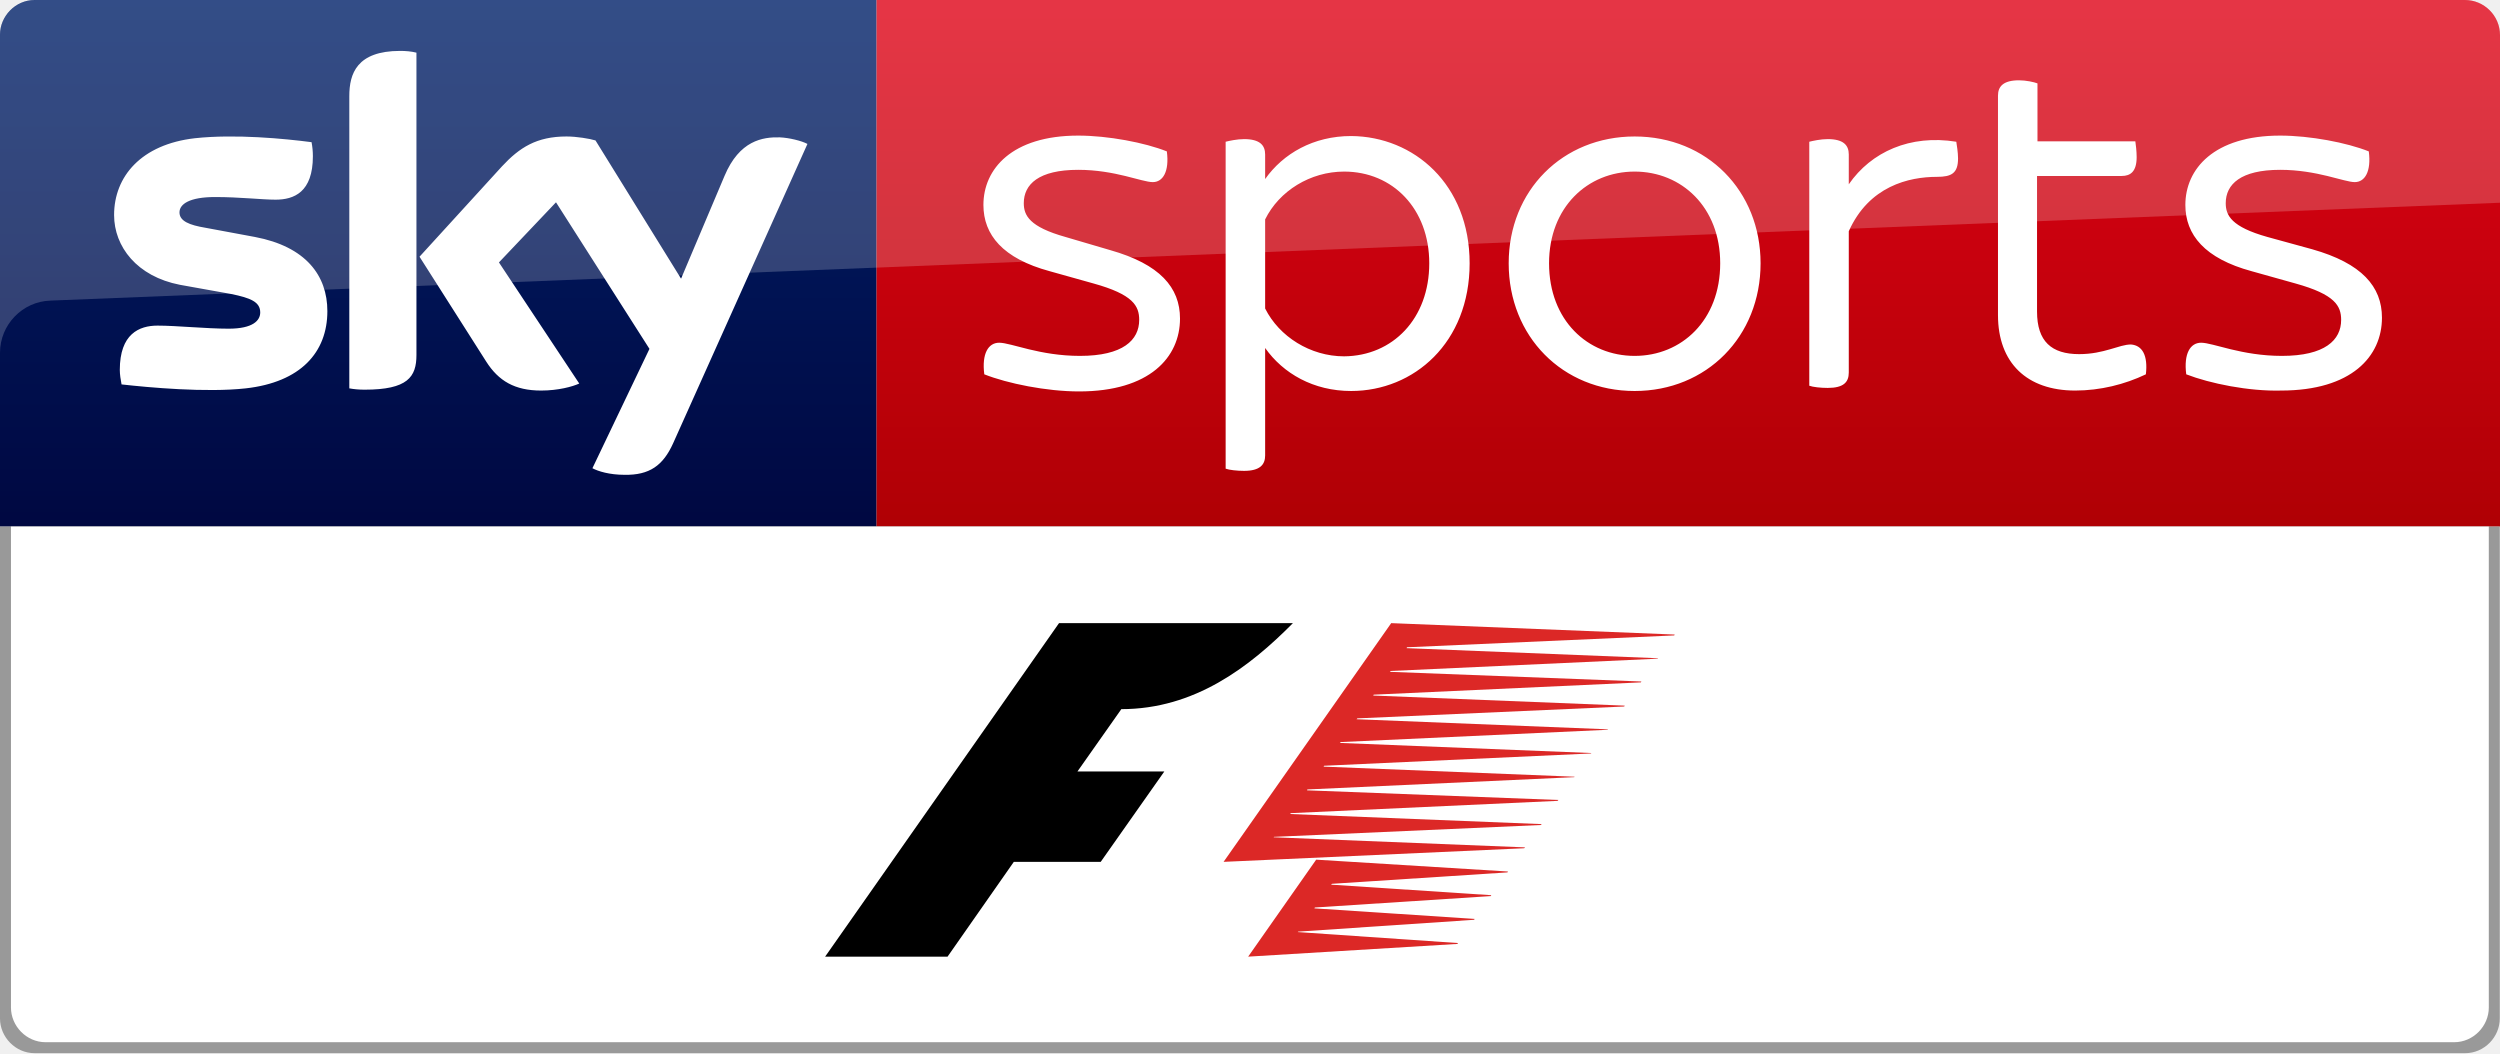
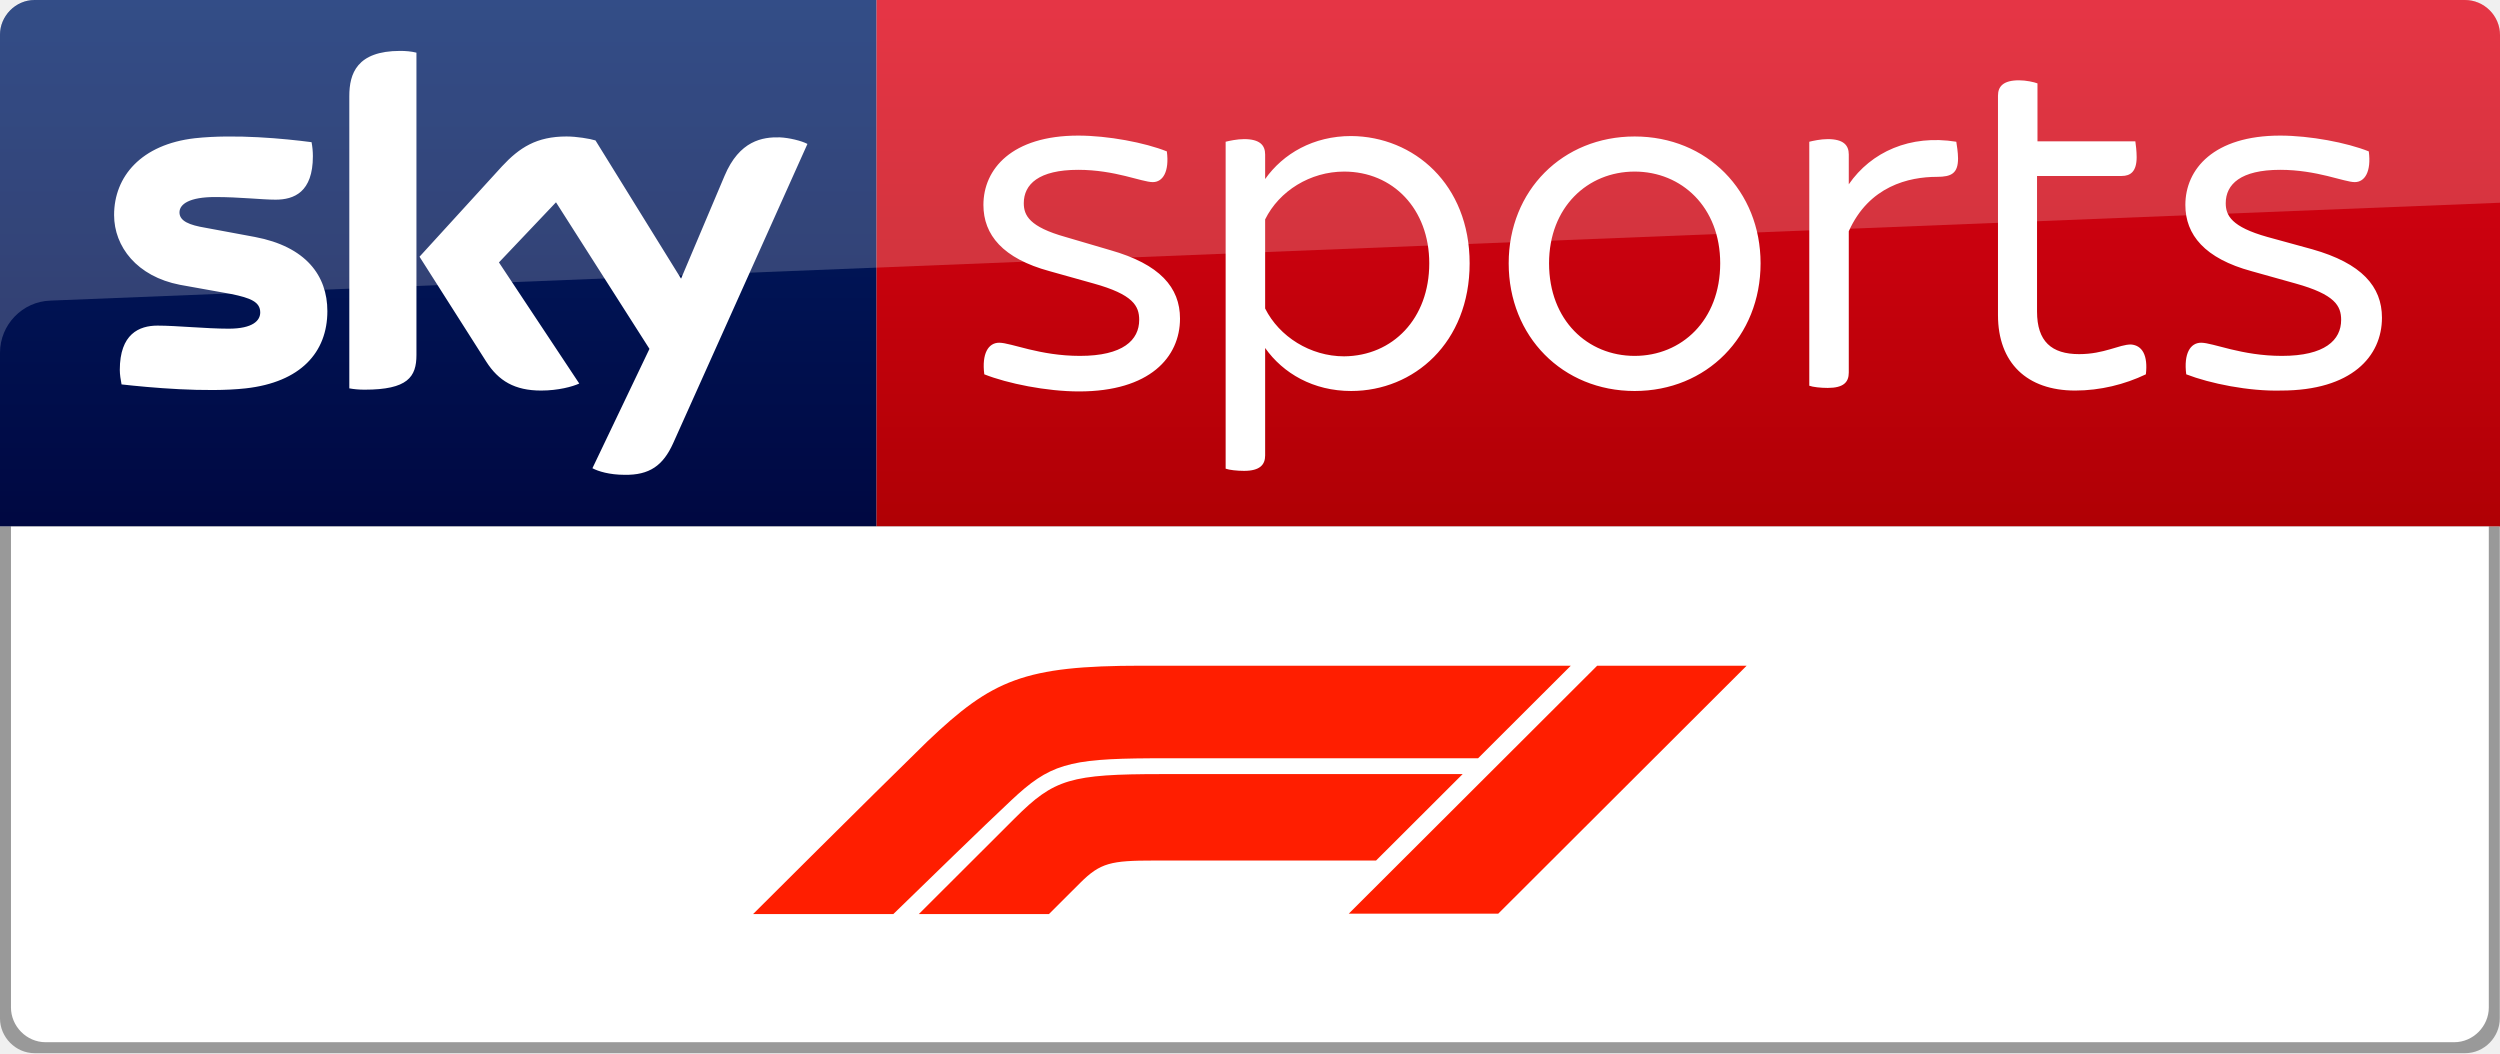
<svg xmlns="http://www.w3.org/2000/svg" id="svg20" width="569.7" height="240" version="1.1" viewBox="0 0 569.7 240">
  <linearGradient id="a" x1="-8600.5" x2="-8600.5" y1="-4719.1" y2="-4553.4" gradientTransform="rotate(180 -4107.9 -2290.2)" gradientUnits="userSpaceOnUse">
    <stop id="stop2" stop-color="#a80002" offset="0" />
    <stop id="stop4" stop-color="#ea021a" offset="1" />
  </linearGradient>
  <path id="path7" d="m199.7 0h362c4.4 0 8 3.6 8 8v112h-370z" fill="url(#a)" />
  <linearGradient id="b" x1="99.851" x2="99.851" y1="138.67" y2="-27.096" gradientUnits="userSpaceOnUse">
    <stop id="stop9" stop-color="#00043b" offset="0" />
    <stop id="stop11" stop-color="#002672" offset="1" />
  </linearGradient>
  <path id="path14" d="M 199.7,120 H 0 V 7.9 C 0,3.7 3.5,0 7.9,0 h 191.8 z" fill="url(#b)" />
  <path id="path16" d="m8 0h553.7c4.4 0 8 3.6 8 8v38.2l-558.2 22.3c-6.4 0.2-11.5 5.5-11.5 11.9v-72.4c0-4.4 3.6-8 8-8z" fill="#fff" opacity=".2" />
  <path id="path18" d="m135 106.7c1.3 0.7 3.9 1.5 7.3 1.5 5.7 0.1 8.8-2.1 11.1-7.2l30.6-68.2c-1.3-0.7-4.1-1.4-6.3-1.5-3.9-0.1-9.2 0.7-12.6 8.8l-9.9 23.4-19.5-31.5c-1.3-0.4-4.3-0.9-6.6-0.9-6.8 0-10.7 2.5-14.7 6.8l-18.8 20.6 15.2 23.9c2.8 4.4 6.5 6.6 12.5 6.6 3.9 0 7.2-0.9 8.7-1.6l-18.3-27.6 13-13.7 21.3 33.4zm-40.1-25.8c0 5-2 7.9-11.8 7.9-1.3 0-2.4-0.1-3.5-0.3v-66.6c0-5.1 1.7-10.3 11.6-10.3 1.2 0 2.5 0.1 3.7 0.4zm-20.3-10c0 9.4-6.1 16.2-18.6 17.6-9 1-22.1-0.2-28.3-0.9-0.2-1-0.4-2.3-0.4-3.3 0-8.2 4.4-10.1 8.6-10.1 4.3 0 11.1 0.7 16.2 0.7 5.6 0 7.2-1.9 7.2-3.7 0-2.4-2.2-3.3-6.6-4.2l-11.7-2.1c-9.8-1.9-15-8.7-15-15.9 0-8.8 6.2-16.1 18.4-17.5 9.2-1 20.5 0.1 26.6 0.9 0.2 1.1 0.3 2.1 0.3 3.2 0 8.2-4.3 9.9-8.5 9.9-3.2 0-8.1-0.6-13.8-0.6-5.8 0-8.1 1.6-8.1 3.5 0 2 2.3 2.9 5.9 3.5l11.3 2.1c11.6 2.2 16.5 8.8 16.5 16.9m149.7 14.4c-0.6-4.7 0.9-7.2 3.4-7.2 2.7 0 9.2 3 18.4 3 9.8 0 13.5-3.6 13.5-8.2 0-3.2-1.4-5.8-10.4-8.3l-10-2.8c-10.7-2.9-15.1-8.3-15.1-15.1 0-8.2 6.5-15.8 21.6-15.8 6.8 0 15.2 1.6 20.2 3.6 0.6 4.6-0.9 7-3.2 7-2.5 0-8.6-2.8-17-2.8-9 0-12.4 3.3-12.4 7.6 0 2.8 1.3 5.4 9.5 7.7l10.2 3c11.3 3.2 15.9 8.5 15.9 15.6 0 8.8-6.9 16.6-23 16.6-7.4 0-16.3-1.8-21.6-3.9m110.6-25.3c0 18.1-12.7 29.1-27 29.1-8.6 0-15.5-4-19.6-9.8v24.5c0 2.1-1.2 3.5-4.8 3.5-1.6 0-3.4-0.2-4.2-0.5v-74.5c0.8-0.2 2.6-0.6 4.2-0.6 3.6 0 4.8 1.4 4.8 3.5v5.6c4.1-5.8 11-9.8 19.6-9.8 14.3 0.1 27 11 27 29m-9.2 0c0-12.4-8.3-20.9-19.4-20.9-7.7 0-14.8 4.4-18 10.9v20.3c3.2 6.4 10.3 10.9 18 10.9 11.1-0.1 19.4-8.6 19.4-21.2m18.1 0c0-16.6 12.3-28.9 28.7-28.9 16.5 0 28.7 12.4 28.7 28.9 0 16.7-12.3 29.1-28.7 29.1s-28.7-12.4-28.7-29.1m48.2 0c0-12.8-8.8-20.9-19.5-20.9s-19.5 8.1-19.5 20.9c0 13 8.8 21.1 19.5 21.1s19.5-8.1 19.5-21.1m54.2-23.9c0 3.4-1.5 4.2-4.8 4.2-6.4 0-15.5 2.1-20.1 12.4v32.2c0 2.2-1.2 3.5-4.8 3.5-1.6 0-3.4-0.2-4.2-0.5v-55.6c0.8-0.2 2.6-0.6 4.2-0.6 3.6 0 4.8 1.4 4.8 3.5v6.8c5.1-7.4 14-11.4 24.5-9.7 0.1 0.7 0.4 2.4 0.4 3.8m52 49.2c-0.6-4.7 0.9-7.2 3.4-7.2 2.7 0 9.2 3 18.4 3 9.8 0 13.5-3.6 13.5-8.2 0-3.2-1.4-5.8-10.4-8.3l-10-2.8c-10.7-2.9-15.1-8.3-15.1-15.1 0-8.2 6.5-15.8 21.6-15.8 6.8 0 15.2 1.6 20.2 3.6 0.6 4.6-0.9 7-3.2 7-2.4 0-8.6-2.8-17-2.8-9 0-12.4 3.3-12.4 7.6 0 2.8 1.3 5.4 9.5 7.7l10.2 2.8c11.3 3.2 15.9 8.5 15.9 15.6 0 8.8-6.9 16.6-23 16.6-7.3 0.2-16.2-1.6-21.6-3.7m-9.2 0c-4.8 2.3-10.4 3.7-16.1 3.7-11 0-17.6-6.3-17.6-17.2v-50c0-2.1 1.2-3.5 4.8-3.5 1.6 0 3.4 0.4 4.2 0.7v13.2h22.3c0.1 0.7 0.3 2.2 0.3 3.6 0 3.3-1.4 4.3-3.4 4.3h-19.3v30.9c0 6.8 3.3 9.7 9.6 9.7 5.7 0 9.1-2.2 11.8-2.2 2.6 0.2 3.9 2.5 3.4 6.8" fill="#fff" />
  <path id="path24-6-6-7" d="m7.9 240c-4.4 0-7.9-3.7-7.9-7.9v-112.1h569.65v112.1c1e-5 4.2-3.5 7.9-7.9 7.9z" fill="#999" />
  <path id="path24-6-6-7-2" d="m10.4 237.5c-4.4 0-7.9-3.7-7.9-7.9v-109.6h564.65v109.6c1e-5 4.2-3.5 7.9-7.9 7.9z" fill="#fff" />
-   <g id="g12" transform="translate(-401.27 120)">
-     <path id="path8" d="m695.9 22c-9.9 10-22.4 19.6-39.1 19.6l-10 14.2h19.8l-14.5 20.6h-19.8l-15.1 21.6h-27.9l53.3-76z" />
-     <path id="path10" d="m697 92.4 36.5 2.5-0.1 0.2-47.7 2.9 15.5-22.1 43.7 2.7-0.1 0.2-40 2.6-0.2 0.2 36.5 2.4-0.1 0.2-40.1 2.6-0.1 0.2 36.5 2.4-0.1 0.2-40.1 2.7zm85.8-67.6-60.9 2.7-0.1 0.2 57.3 2.3-0.1 0.1-60.8 2.8-0.2 0.2 57.3 2.2-0.1 0.2-60.9 2.8-0.1 0.2 57.3 2.3-0.1 0.2-60.8 2.7-0.2 0.2 57.3 2.3-0.1 0.1-60.8 2.8-0.2 0.2 57.3 2.3-0.1 0.1-60.8 2.8-0.1 0.2 57.2 2.3-0.1 0.1-60.8 2.8-0.1 0.2 57.3 2.2-0.2 0.2-60.8 2.8-0.1 0.2 57.3 2.3-0.2 0.2-60.8 2.7-0.1 0.1 57.3 2.3-0.2 0.2-68.5 3.1 38.2-54.4 64.6 2.6z" fill="#dc2826" />
-   </g>
+   <path id="path21" d="m230.42 182.4c-6.212 5.8-19.637 18.9-26.85 25.9h-31.96s25.548-25.5 39.774-39.4c14.728-14 21.941-17.2 48.791-17.2h97.783l-21.14 21.1h-74.64c-18.835 0.1-23.043 1.4-31.759 9.6zm102.89-6h-68.528c-20.839 0-24.546 1.1-33.463 10-8.416 8.4-21.941 21.9-21.941 21.9h29.656l7.113-7.1c4.609-4.6 7.013-5.1 16.832-5.1h50.595zm8.115 31.8 56.606-56.5h-34.064l-56.606 56.5z" fill="#ff1e00" />
</svg>
